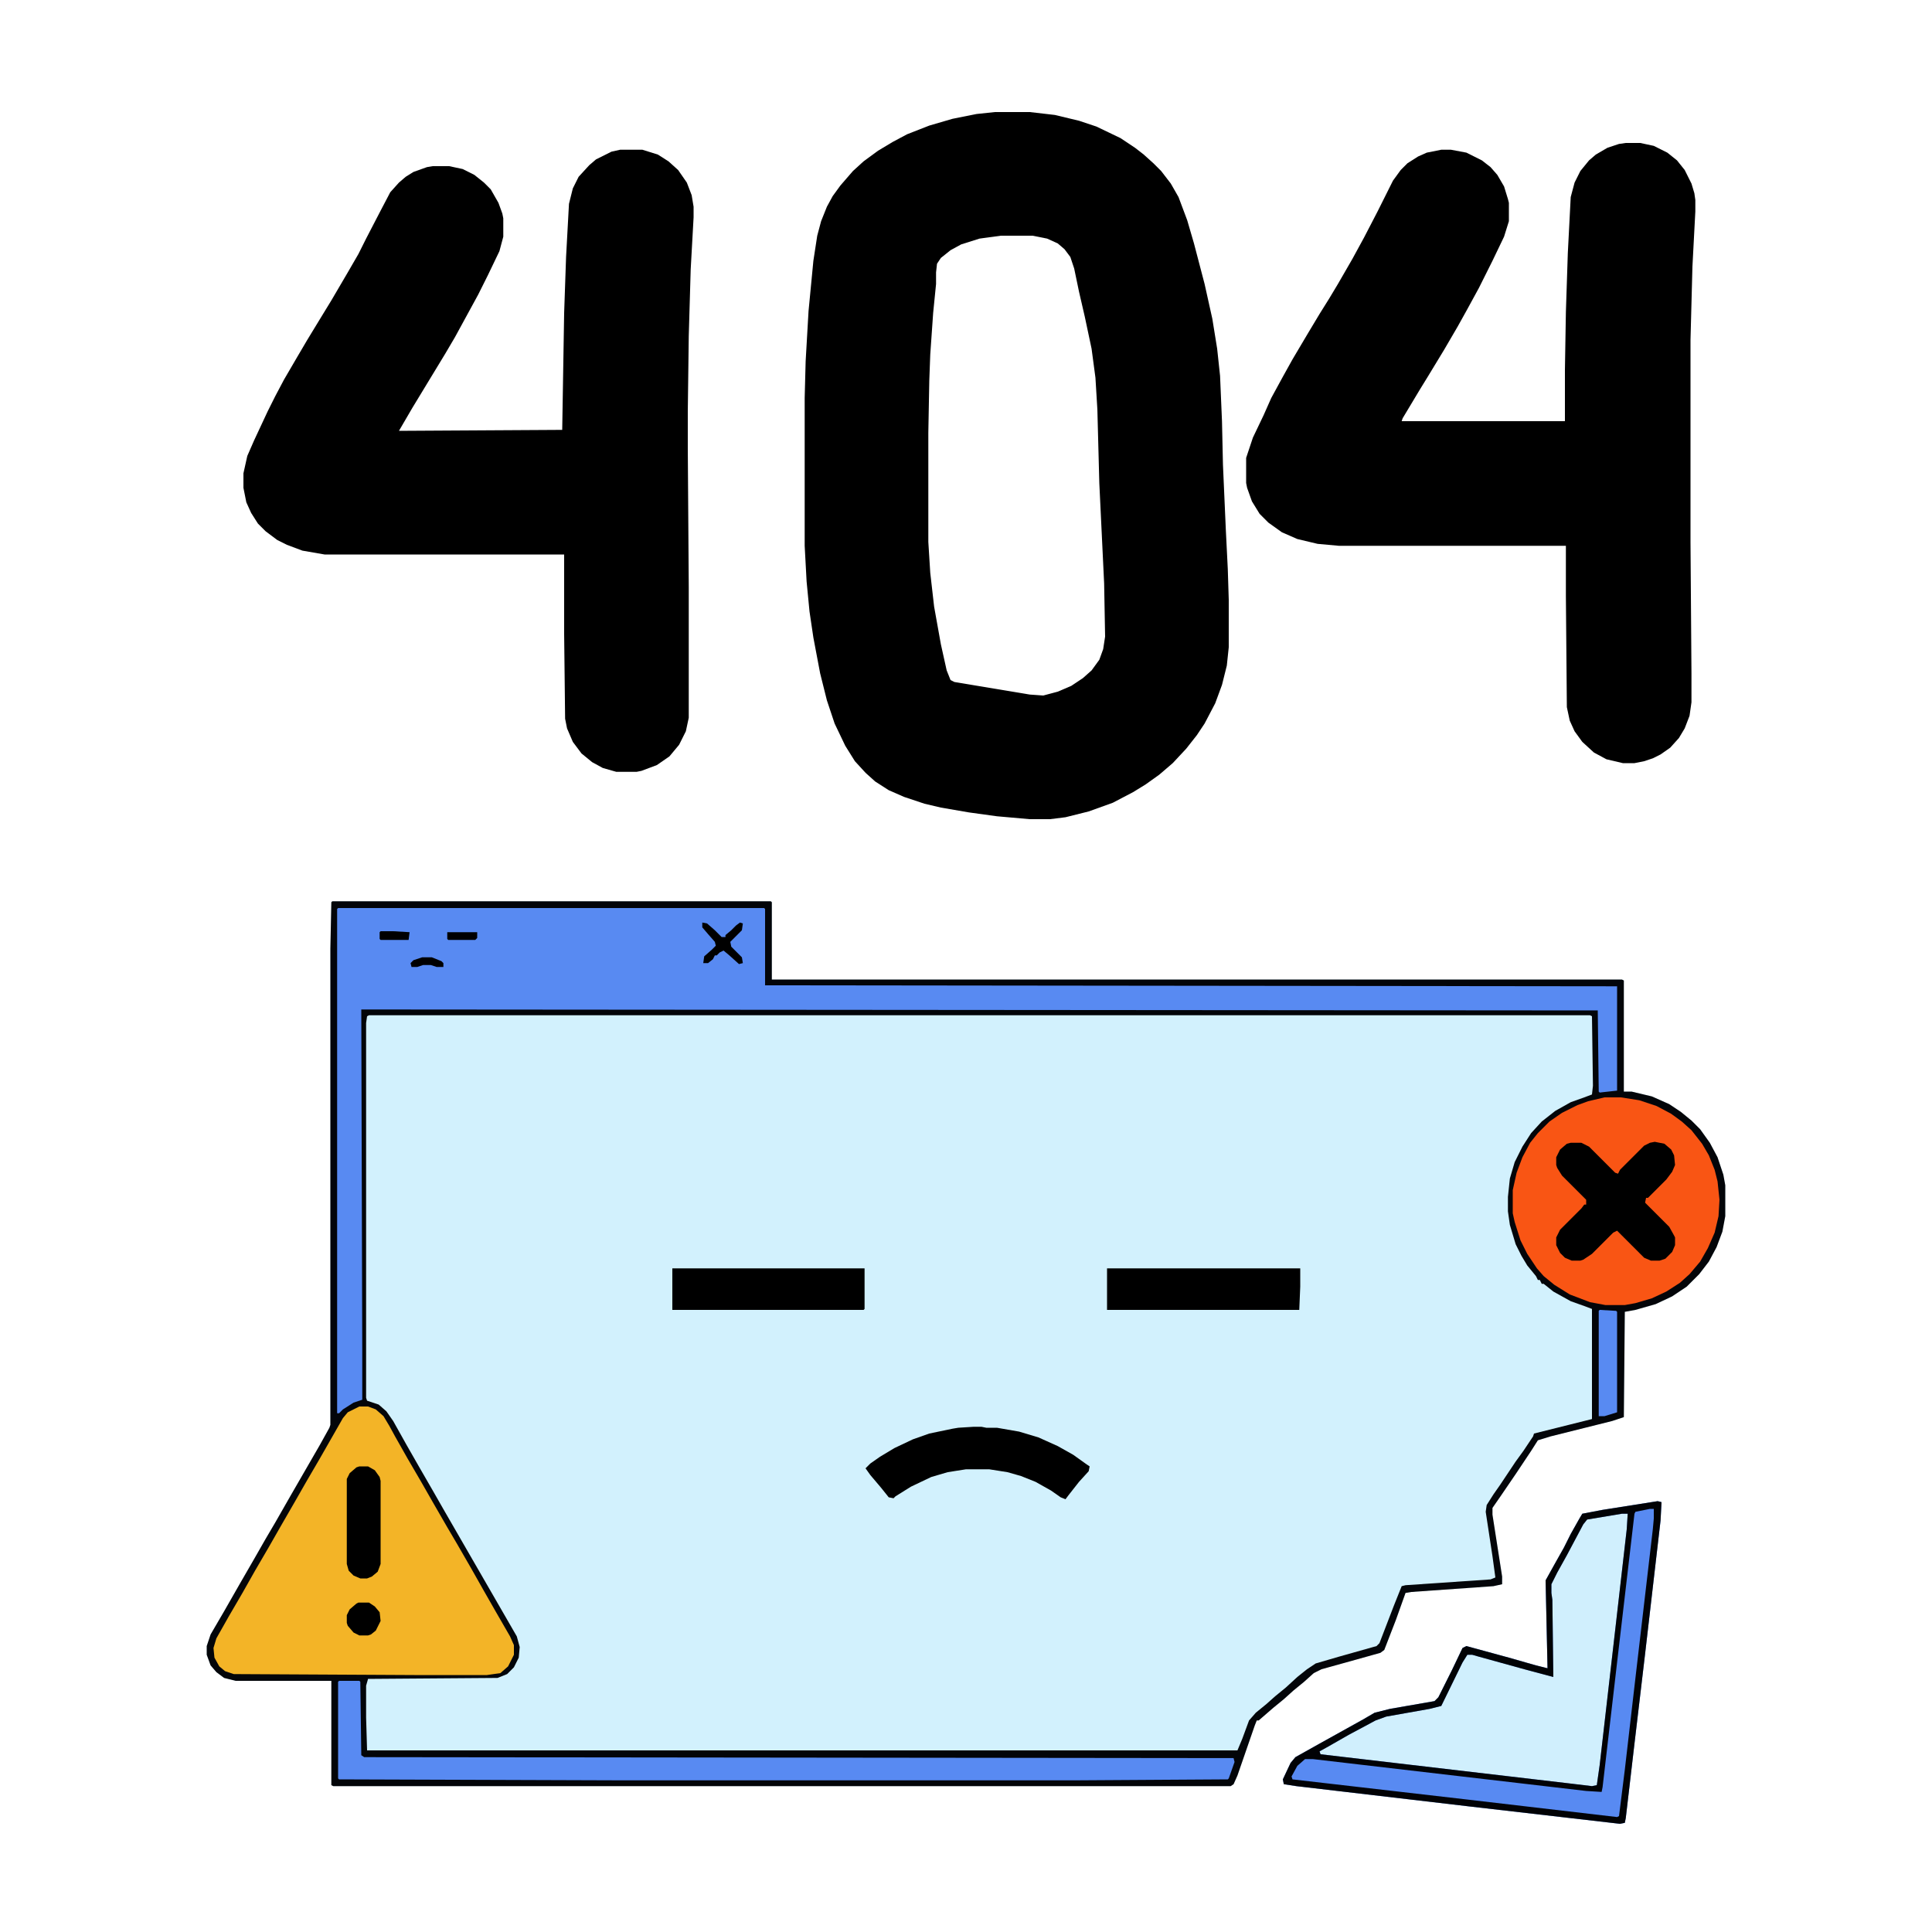
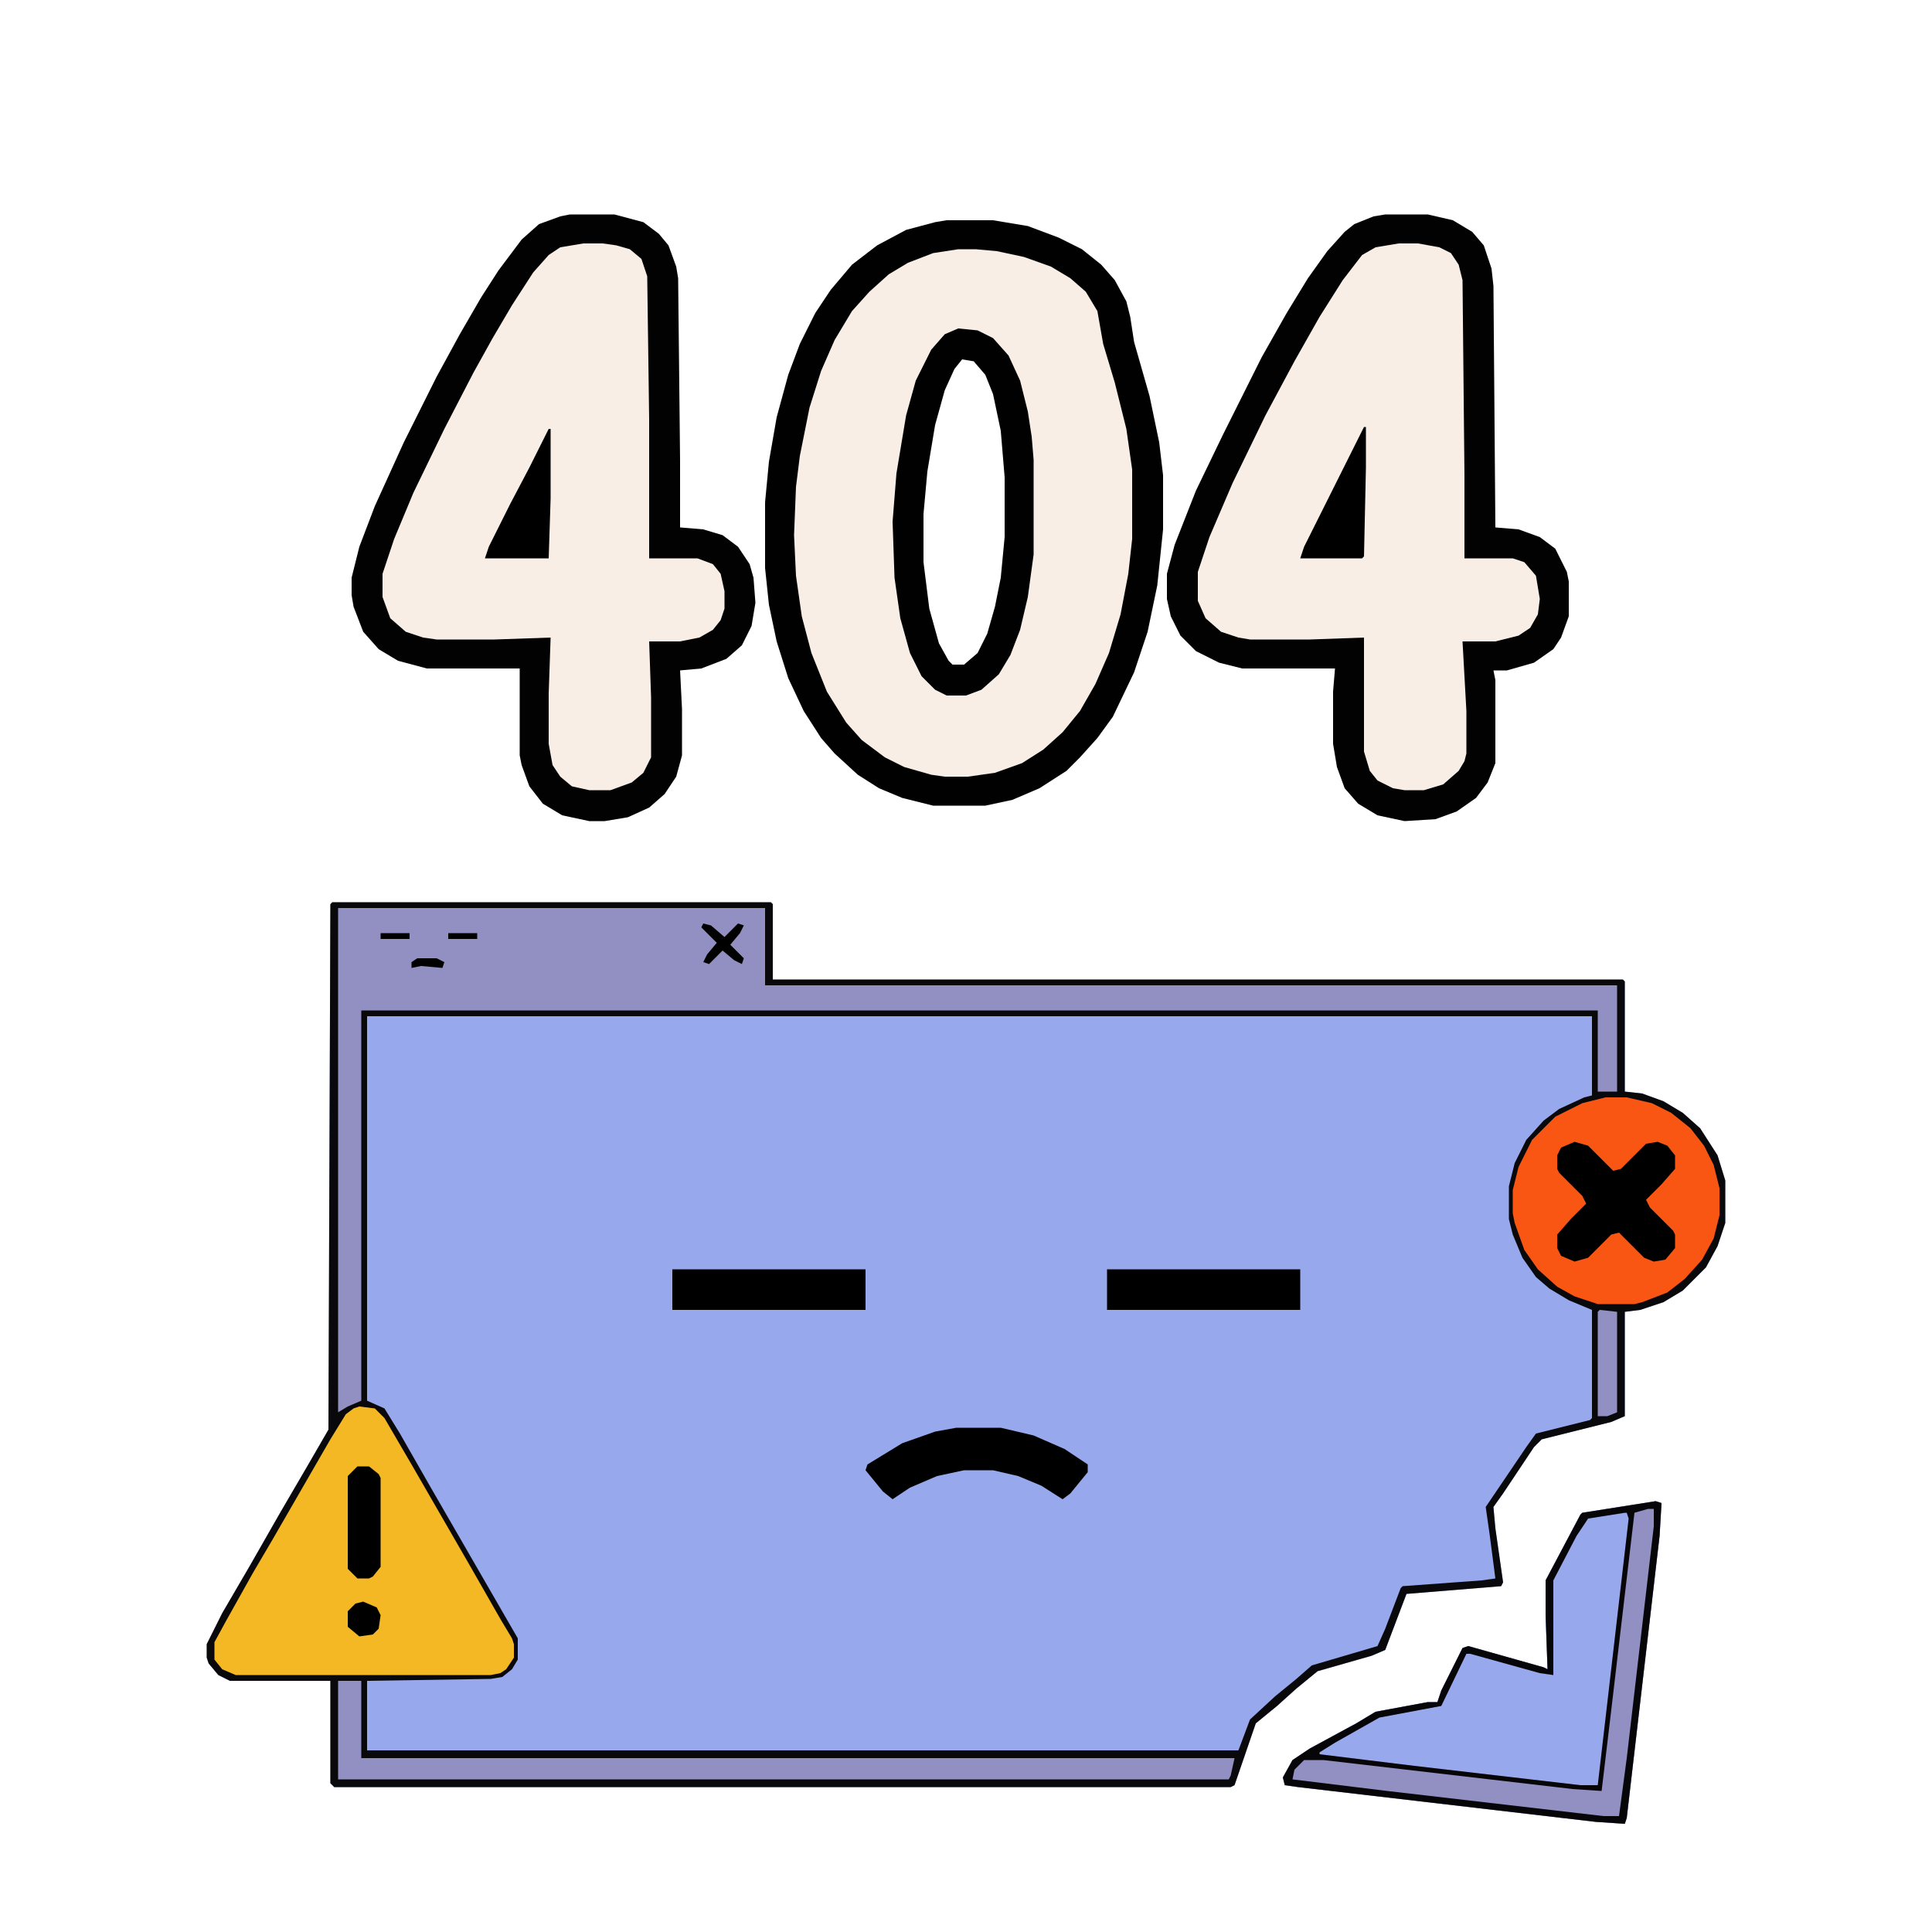
- <svg xmlns="http://www.w3.org/2000/svg" version="1.1" viewBox="0 0 2000 2000" width="1280" height="1280">
-   <path transform="translate(344,933)" d="m0 0h454l1 1v80h880l2 1v115h8l21 5 18 8 12 8 11 9 9 9 10 14 8 15 6 18 2 11v32l-3 16-6 16-8 15-10 13-13 13-15 10-17 8-21 6-11 2-1 109-12 4-64 16-13 4-7 11-16 24-15 22-9 13v7l10 64v8l-9 2-85 6-6 1-10 28-12 31-4 3-25 7-36 10-8 4-10 9-11 9-10 9-11 9-15 13h-2l-2 5-18 52-4 9-3 2h-929l-2-1v-108h-99l-12-3-8-6-6-7-4-11v-9l4-12 14-24 16-28 15-26 12-21 10-17 16-28 30-52 10-18 1-3v-493l1-48z" fill="#D2F1FD" />
-   <path transform="translate(344,933)" d="m0 0h454l1 1v80h880l2 1v115h8l21 5 18 8 12 8 11 9 9 9 10 14 8 15 6 18 2 11v32l-3 16-6 16-8 15-10 13-13 13-15 10-17 8-21 6-11 2-1 109-12 4-64 16-13 4-7 11-16 24-15 22-9 13v7l10 64v8l-9 2-85 6-6 1-10 28-12 31-4 3-25 7-36 10-8 4-10 9-11 9-10 9-11 9-15 13h-2l-2 5-18 52-4 9-3 2h-929l-2-1v-108h-99l-12-3-8-6-6-7-4-11v-9l4-12 14-24 16-28 15-26 12-21 10-17 16-28 30-52 10-18 1-3v-493l1-48zm38 118-2 1-1 7v388l1 3 12 4 8 7 7 10 14 25 12 21 15 26 12 21 75 130 3 11-1 11-5 10-7 7-10 4-134 1-2 7v33l1 34h901l5-12 7-19 7-8 11-9 9-8 11-9 12-11 10-8 9-6 24-7 39-11 3-3 15-39 8-20 4-1 88-6 5-2-3-22-7-46 1-7 7-11 7-10 16-24 8-11 10-15 1-3 60-15v-114l-8-3-14-5-18-10-10-8h-2l-2-4h-2l-2-4-9-11-6-10-6-12-6-20-2-14v-15l2-19 5-17 8-16 9-14 11-12 14-11 16-9 14-5 8-3 1-9-1-72-2-1z" fill="#030509" />
-   <path transform="translate(1030,116)" d="m0 0h36l26 3 25 6 18 6 25 12 15 10 9 7 10 9 8 8 10 13 8 14 9 24 7 24 11 42 8 36 5 31 3 28 2 47 1 45 3 68 2 40 1 32v49l-2 19-5 20-7 19-11 21-8 12-11 14-14 15-14 12-14 10-13 8-21 11-25 9-24 6-16 2h-21l-34-3-29-4-29-5-17-4-21-7-16-7-14-9-10-9-11-12-10-16-11-23-8-24-7-28-7-37-4-27-3-31-2-37v-153l1-38 3-52 5-52 4-26 4-15 6-15 6-11 8-11 13-15 11-10 15-11 15-9 15-8 23-9 24-7 25-5zm6 128-22 3-19 6-11 6-10 8-4 6-1 9v12l-3 30-3 43-1 27-1 54v113l2 32 4 35 7 39 6 27 4 10 4 2 78 13 14 1 15-4 14-6 12-8 9-8 8-11 4-11 2-13-1-55-5-104-2-76-2-33-4-30-7-33-6-26-5-24-4-12-6-8-7-6-11-5-15-3z" />
-   <path transform="translate(1683,148)" d="m0 0h15l14 3 14 7 10 8 8 10 7 14 3 10 1 7v12l-3 57-2 76v209l1 136v30l-2 14-5 13-6 10-9 10-10 7-8 4-9 3-10 2h-12l-17-4-13-7-12-11-8-11-5-11-3-14-1-115v-52h-235l-22-2-21-5-16-7-14-10-9-9-8-13-5-14-1-5v-26l7-21 11-23 8-18 12-22 10-18 16-27 12-20 10-16 9-15 15-26 12-22 14-27 16-32 8-11 7-7 11-7 9-4 15-3h10l16 3 16 8 9 7 7 8 7 12 4 13 1 4v19l-5 16-12 25-14 28-12 22-10 18-14 24-17 28-8 13-18 30-1 3h169v-53l1-60 2-61 3-58 4-15 6-12 9-11 7-6 12-7 12-4z" />
-   <path transform="translate(642,155)" d="m0 0h23l16 5 11 7 10 9 9 13 5 13 2 12v11l-3 54-2 69-1 78v38l1 144v135l-3 14-7 14-10 12-13 9-16 6-5 1h-21l-14-4-11-6-11-9-9-12-6-14-2-10-1-88v-82h-248l-23-4-16-6-10-5-12-9-8-8-7-11-5-11-3-15v-15l4-18 7-16 14-30 8-16 9-17 14-24 10-17 14-23 11-18 17-29 11-19 8-16 14-27 11-21 9-10 7-6 8-5 14-5 6-1h17l14 3 12 6 10 8 7 7 8 14 4 11 1 5v19l-4 15-12 25-10 20-24 44-10 17-34 56-14 24 169-1 2-121 2-58 3-55 4-16 6-12 11-12 7-6 16-8z" />
-   <path transform="translate(350,940)" d="m0 0h441l1 1v79l882 1v108l-18 2-1-1-1-84-1280-1 1 352v52l-9 3-11 7-4 4h-2v-522z" fill="#588AF2" />
-   <path transform="translate(1716,1554)" d="m0 0 4 1-1 19-16 138-11 93-9 77-1 5-5 1-156-18-179-21-13-2-1-5 8-17 5-6 25-14 45-25 12-7 16-4 46-8 4-4 14-28 11-23 4-2 44 12 28 8 12 3-2-91 10-18 9-16 7-14 9-16 3-5 21-4z" fill="#D0EFFD" />
-   <path transform="translate(372,1456)" d="m0 0h9l8 3 8 7 6 10 6 11 13 23 14 24 12 21 15 26 10 17 15 26 13 23 12 21 15 26 4 9v10l-6 12-8 7-14 2h-75l-187-1-9-3-6-5-5-9-1-10 3-10 13-23 14-24 13-23 14-24 12-21 15-26 12-21 14-24 24-42 5-6z" fill="#F3B427" />
-   <path transform="translate(1661,1136)" d="m0 0h17l19 3 18 6 15 8 11 8 10 9 11 14 7 12 6 15 3 12 2 19-1 17-4 17-7 16-8 14-11 13-10 9-14 9-15 7-17 5-11 2h-20l-16-3-21-8-16-10-11-9-7-8-10-15-7-14-6-19-2-9v-24l4-18 6-16 8-15 8-10 12-12 13-9 16-8 11-4z" fill="#F95514" />
-   <path transform="translate(1716,1554)" d="m0 0 4 1-1 19-16 138-11 93-9 77-1 5-5 1-156-18-179-21-13-2-1-5 8-17 5-6 25-14 45-25 12-7 16-4 46-8 4-4 14-28 11-23 4-2 44 12 28 8 12 3-2-91 10-18 9-16 7-14 9-16 3-5 21-4zm-37 13-36 6-4 5-17 32-10 18-6 12v9l1 7 1 80-30-8-47-13-7-2h-5l-5 8-22 45-12 3-45 8-11 4-28 15-21 12-9 5 1 3 256 30 25 3 5-1 3-21 17-148 11-96 1-16z" fill="#588AF2" />
-   <path transform="translate(351,1740)" d="m0 0h21l1 1 1 76 3 2 900 1 1 4-6 17-1 1-159 1h-467l-294-1-1-1v-100z" fill="#588AF2" />
-   <path transform="translate(1716,1554)" d="m0 0 4 1-1 19-16 138-11 93-9 77-1 5-5 1-156-18-179-21-13-2-1-5 8-17 5-6 25-14 45-25 12-7 16-4 46-8 4-4 14-28 11-23 4-2 44 12 28 8 12 3-2-91 10-18 9-16 7-14 9-16 3-5 21-4zm-8 8-15 3-1 2-18 154-15 129-1 5-16-1-283-33h-8l-8 7-6 11 1 3 182 21 154 18 2-1 6-48 11-95 18-154 1-11v-10zm-29 5-36 6-4 5-17 32-10 18-6 12v9l1 7 1 80-30-8-47-13-7-2h-5l-5 8-22 45-12 3-45 8-11 4-28 15-21 12-9 5 1 3 256 30 25 3 5-1 3-21 17-148 11-96 1-16z" fill="#010205" />
-   <path transform="translate(1713,1182)" d="m0 0 10 2 7 6 3 6 1 10-3 7-6 8-19 19h-2l-1 5 25 25 5 9 1 2v8l-3 7-7 7-6 2h-9l-7-3-28-28-4 2-22 22-9 6-3 1h-9l-7-3-5-5-4-8v-8l4-8 22-22 3-4h2v-5l-25-25-5-8-1-3v-8l4-8 7-6 4-1h11l8 4 27 27 3 1 2-4 25-25 6-3z" />
-   <path transform="translate(1008,1477)" d="m0 0h8l5 1h11l23 4 20 6 20 9 16 9 14 10 3 2-1 5-10 11-11 14-3 4-5-2-10-7-16-9-15-6-14-4-19-3h-24l-19 3-17 5-21 10-16 10-2 2-5-1-8-10-11-13-5-7 5-5 10-7 15-9 19-9 17-6 24-5 6-1z" />
-   <path transform="translate(1146,1313)" d="m0 0h200v19l-1 24h-199z" />
-   <path transform="translate(696,1313)" d="m0 0h199v42l-1 1h-198z" />
-   <path transform="translate(372,1518)" d="m0 0h9l7 4 5 7 1 4v86l-3 8-6 5-5 2h-7l-7-3-5-5-2-7v-88l3-6 7-6z" />
-   <path transform="translate(1656,1356)" d="m0 0 17 1 1 1v104l-13 4h-6v-109z" fill="#588AF2" />
-   <path transform="translate(371,1659)" d="m0 0h11l6 4 5 6 1 9-5 10-5 4-3 1h-9l-6-3-6-7-1-3v-8l3-6 7-6z" />
-   <path transform="translate(727,955)" d="m0 0 5 1 8 7 7 7h4v-2l6-5 5-5 4-3 3 1-1 7-12 12 1 5 11 11 1 6-4 1-10-9-6-5-4 2-3 3h-2l-2 4-5 4h-5l1-7 8-7 4-4-1-4-7-8-6-7z" />
-   <path transform="translate(394,964)" d="m0 0h13l17 1-1 8h-29l-1-1v-7z" />
-   <path transform="translate(463,965)" d="m0 0h31v6l-2 2h-28l-1-1z" />
-   <path transform="translate(437,991)" d="m0 0h10l10 4 2 2v4h-7l-6-2h-8l-6 2h-6l-1-4 3-3z" />
+ <svg xmlns="http://www.w3.org/2000/svg" version="1.1" viewBox="0 0 1000 1000" width="1280" height="1280">
+   <path transform="translate(172,467)" d="m0 0h227l1 1v39h440l1 1v57l9 1 11 4 10 6 9 8 9 14 4 13v22l-4 12-6 11-12 12-10 6-12 4-8 1v54l-7 3-36 9-4 4-16 24-5 7 1 11 4 28-1 2-49 4-11 29-7 3-28 8-11 9-10 9-11 9-11 32-2 1h-464l-2-2v-53h-52l-6-3-5-6-1-3v-7l8-16 14-24 16-28 14-24 11-19 1-272z" fill="#97A8ED" />
+   <path transform="translate(172,467)" d="m0 0h227l1 1v39h440l1 1v57l9 1 11 4 10 6 9 8 9 14 4 13v22l-4 12-6 11-12 12-10 6-12 4-8 1v54l-7 3-36 9-4 4-16 24-5 7 1 11 4 28-1 2-49 4-11 29-7 3-28 8-11 9-10 9-11 9-11 32-2 1h-464l-2-2v-53h-52l-6-3-5-6-1-3v-7l8-16 14-24 16-28 14-24 11-19 1-272zm18 59v199l9 4 8 13 16 28 45 78v11l-3 5-5 4-6 1-64 1v36h451l6-16 13-12 11-9 8-7 34-10 4-9 8-21 1-1 41-3 7-1-3-23-2-14 21-31 5-7 28-7 1-1v-56l-12-5-10-6-7-6-7-10-5-12-2-8v-17l3-12 6-12 9-10 8-6 13-6 4-1v-41z" fill="#09090C" />
+   <path transform="translate(490,114)" d="m0 0h24l18 3 16 6 12 6 10 8 7 8 6 11 2 8 2 13 8 28 5 24 2 17v28l-3 29-5 24-7 21-11 23-8 11-9 10-7 7-14 9-14 6-14 3h-27l-16-4-12-5-11-7-12-11-7-8-9-14-8-17-6-19-4-19-2-19v-34l2-21 4-23 6-22 6-16 8-16 8-12 11-13 13-10 15-8 15-4zm8 72-4 5-5 11-5 18-4 24-2 22v25l3 24 5 18 5 9 2 2h6l7-6 5-10 4-14 3-15 2-21v-31l-2-24-4-19-4-10-6-7z" fill="#F8EEE5" />
+   <path transform="translate(717,111)" d="m0 0h22l13 3 10 6 6 7 4 12 1 9 1 125 12 1 11 4 8 6 6 12 1 5v18l-4 11-4 6-10 7-14 4h-7l1 5v43l-4 10-6 8-10 7-11 4-16 1-14-3-10-6-7-8-4-11-2-12v-27l1-12h-48l-12-3-12-6-8-8-5-10-2-9v-13l4-15 11-28 14-29 20-40 13-23 11-18 10-14 9-10 5-4 10-4z" fill="#F8EEE5" />
+   <path transform="translate(295,111)" d="m0 0h23l15 4 8 6 5 6 4 11 1 6 1 94v35l12 1 10 3 8 6 6 9 2 7 1 13-2 12-5 10-8 7-13 5-11 1 1 20v24l-3 11-6 9-8 7-11 5-12 2h-8l-14-3-10-6-7-9-4-11-1-5v-45h-48l-15-4-10-6-8-9-5-13-1-6v-9l4-16 8-21 15-33 17-34 12-22 11-19 9-14 12-16 9-8 11-4z" fill="#F8EEE5" />
+   <path transform="translate(175,470)" d="m0 0h221v40h441v55h-10v-42h-640v202l-7 3-5 3z" fill="#9290C3" />
+   <path transform="translate(857,777)" d="m0 0 3 1-1 17-17 146-1 3-15-1-154-18-7-1-1-4 5-9 9-6 24-13 10-6 27-5h5l2-6 11-22 3-1 39 11 2 1-1-28v-18l18-34 1-1z" fill="#97A8EC" />
+   <path transform="translate(295,111)" d="m0 0h23l15 4 8 6 5 6 4 11 1 6 1 94v35l12 1 10 3 8 6 6 9 2 7 1 13-2 12-5 10-8 7-13 5-11 1 1 20v24l-3 11-6 9-8 7-11 5-12 2h-8l-14-3-10-6-7-9-4-11-1-5v-45h-48l-15-4-10-6-8-9-5-13-1-6v-9l4-16 8-21 15-33 17-34 12-22 11-19 9-14 12-16 9-8 11-4zm7 15-12 2-6 4-8 9-11 17-10 17-10 18-15 29-16 33-10 24-6 18v12l4 11 8 7 9 3 7 1h30l29-1-1 29v26l2 11 4 6 6 5 9 2h11l11-4 6-5 4-8v-31l-1-29h16l10-2 7-4 4-5 2-6v-9l-2-9-4-5-8-3h-25v-72l-1-74-3-9-6-5-7-2-7-1z" fill="#020202" />
+   <path transform="translate(717,111)" d="m0 0h22l13 3 10 6 6 7 4 12 1 9 1 125 12 1 11 4 8 6 6 12 1 5v18l-4 11-4 6-10 7-14 4h-7l1 5v43l-4 10-6 8-10 7-11 4-16 1-14-3-10-6-7-8-4-11-2-12v-27l1-12h-48l-12-3-12-6-8-8-5-10-2-9v-13l4-15 11-28 14-29 20-40 13-23 11-18 10-14 9-10 5-4 10-4zm7 15-12 2-7 4-10 13-12 19-13 23-15 28-17 35-12 28-6 18v15l4 9 8 7 9 3 6 1h31l28-1v59l3 10 4 5 8 4 6 1h10l10-3 8-7 3-5 1-4v-22l-2-36h17l12-3 6-4 4-7 1-8-2-12-6-7-6-2h-25v-43l-1-101-2-8-4-6-6-3-11-2z" fill="#020202" />
+   <path transform="translate(186,728)" d="m0 0 8 1 5 5 14 24 30 52 16 28 6 10 1 3v7l-4 6-3 2-5 1h-132l-7-3-4-5v-9l6-11 14-25 10-17 30-52 8-13 4-3z" fill="#F4B824" />
+   <path transform="translate(490,114)" d="m0 0h24l18 3 16 6 12 6 10 8 7 8 6 11 2 8 2 13 8 28 5 24 2 17v28l-3 29-5 24-7 21-11 23-8 11-9 10-7 7-14 9-14 6-14 3h-27l-16-4-12-5-11-7-12-11-7-8-9-14-8-17-6-19-4-19-2-19v-34l2-21 4-23 6-22 6-16 8-16 8-12 11-13 13-10 15-8 15-4zm6 15-13 2-13 5-10 6-10 9-9 10-9 15-7 16-6 19-5 25-2 16-1 25 1 21 3 21 5 19 8 20 10 16 8 9 12 9 10 5 14 4 7 1h12l14-2 14-5 11-7 10-9 9-11 8-14 7-16 6-20 4-21 2-18v-36l-3-21-6-24-6-20-3-17-6-10-8-7-10-6-14-5-14-3-11-1z" fill="#010102" />
+   <path transform="translate(831,568)" d="m0 0h11l13 3 10 5 10 8 7 9 5 10 3 12v14l-3 12-6 11-9 10-9 7-13 5-4 1h-19l-12-4-9-5-10-9-7-10-5-14-1-5v-12l3-12 7-14 12-12 14-7z" fill="#F95614" />
+   <path transform="translate(857,777)" d="m0 0 3 1-1 17-17 146-1 3-15-1-154-18-7-1-1-4 5-9 9-6 24-13 10-6 27-5h5l2-6 11-22 3-1 39 11 2 1-1-28v-18l18-34 1-1zm-16 6-19 3-6 9-12 23v49l-7-1-36-10h-2l-13 27-32 6-23 13-8 5v1l49 6 86 10h9l16-138-1-3z" fill="#9290C3" />
+   <path transform="translate(496,170)" d="m0 0 10 1 8 4 8 9 6 13 4 16 2 13 1 12v49l-3 22-4 17-5 13-6 10-9 8-8 3h-10l-6-3-7-7-6-12-5-18-3-21-1-29 2-25 5-30 5-18 8-16 7-8zm2 16-4 5-5 11-5 18-4 24-2 22v25l3 24 5 18 5 9 2 2h6l7-6 5-10 4-14 3-15 2-21v-31l-2-24-4-19-4-10-6-7z" fill="#010102" />
+   <path transform="translate(175,870)" d="m0 0h12v40h452l-2 9-1 2h-461z" fill="#9290C3" />
+   <path transform="translate(857,777)" d="m0 0 3 1-1 17-17 146-1 3-15-1-154-18-7-1-1-4 5-9 9-6 24-13 10-6 27-5h5l2-6 11-22 3-1 39 11 2 1-1-28v-18l18-34 1-1zm-4 4-7 2-12 102-5 42-15-1-129-15h-10l-5 5-1 5 49 6 112 13h8l4-30 14-120v-9zm-12 2-19 3-6 9-12 23v49l-7-1-36-10h-2l-13 27-32 6-23 13-8 5v1l49 6 86 10h9l16-138-1-3z" fill="#060608" />
+   <path transform="translate(815,591)" d="m0 0 7 2 13 13 4-1 13-13 6-1 5 2 4 5v7l-7 8-8 8 2 4 12 12 1 2v7l-5 6-6 1-5-2-13-13-4 1-12 12-7 2-7-3-2-4v-7l7-8 8-8-2-4-12-12-1-2v-7l2-4z" />
+   <path transform="translate(495,739)" d="m0 0h23l17 4 16 7 12 8v4l-9 11-4 3-11-7-12-5-13-3h-15l-14 3-14 6-9 6-5-4-9-11 1-3 18-11 17-6z" />
+   <path transform="translate(573,657)" d="m0 0h100v21h-100z" />
+   <path transform="translate(348,657)" d="m0 0h100v21h-100z" />
+   <path transform="translate(706,221)" d="m0 0h1v21l-1 46-1 1h-32l2-6z" />
+   <path transform="translate(284,222)" d="m0 0h1v36l-1 31h-33l2-6 11-22 10-19z" />
+   <path transform="translate(185,759)" d="m0 0h6l5 4 1 2v46l-4 5-2 1h-6l-5-5v-48z" />
+   <path transform="translate(828,678)" d="m0 0 9 1v52l-5 2h-5v-54z" fill="#9290C3" />
+   <path transform="translate(188,829)" d="m0 0 7 3 2 4-1 7-3 3-7 1-6-5v-8l4-4z" />
+   <path transform="translate(364,478)" d="m0 0 4 1 7 6 7-7 3 1-2 4-5 6 7 7-1 3-4-2-6-5-7 7-3-1 2-4 5-6-8-8z" />
+   <path transform="translate(216,496)" d="m0 0h10l4 2-1 3-11-1-5 1v-3z" />
+   <path transform="translate(232,483)" d="m0 0h15v3h-15z" />
+   <path transform="translate(197,483)" d="m0 0h15v3h-15z" />
</svg>
